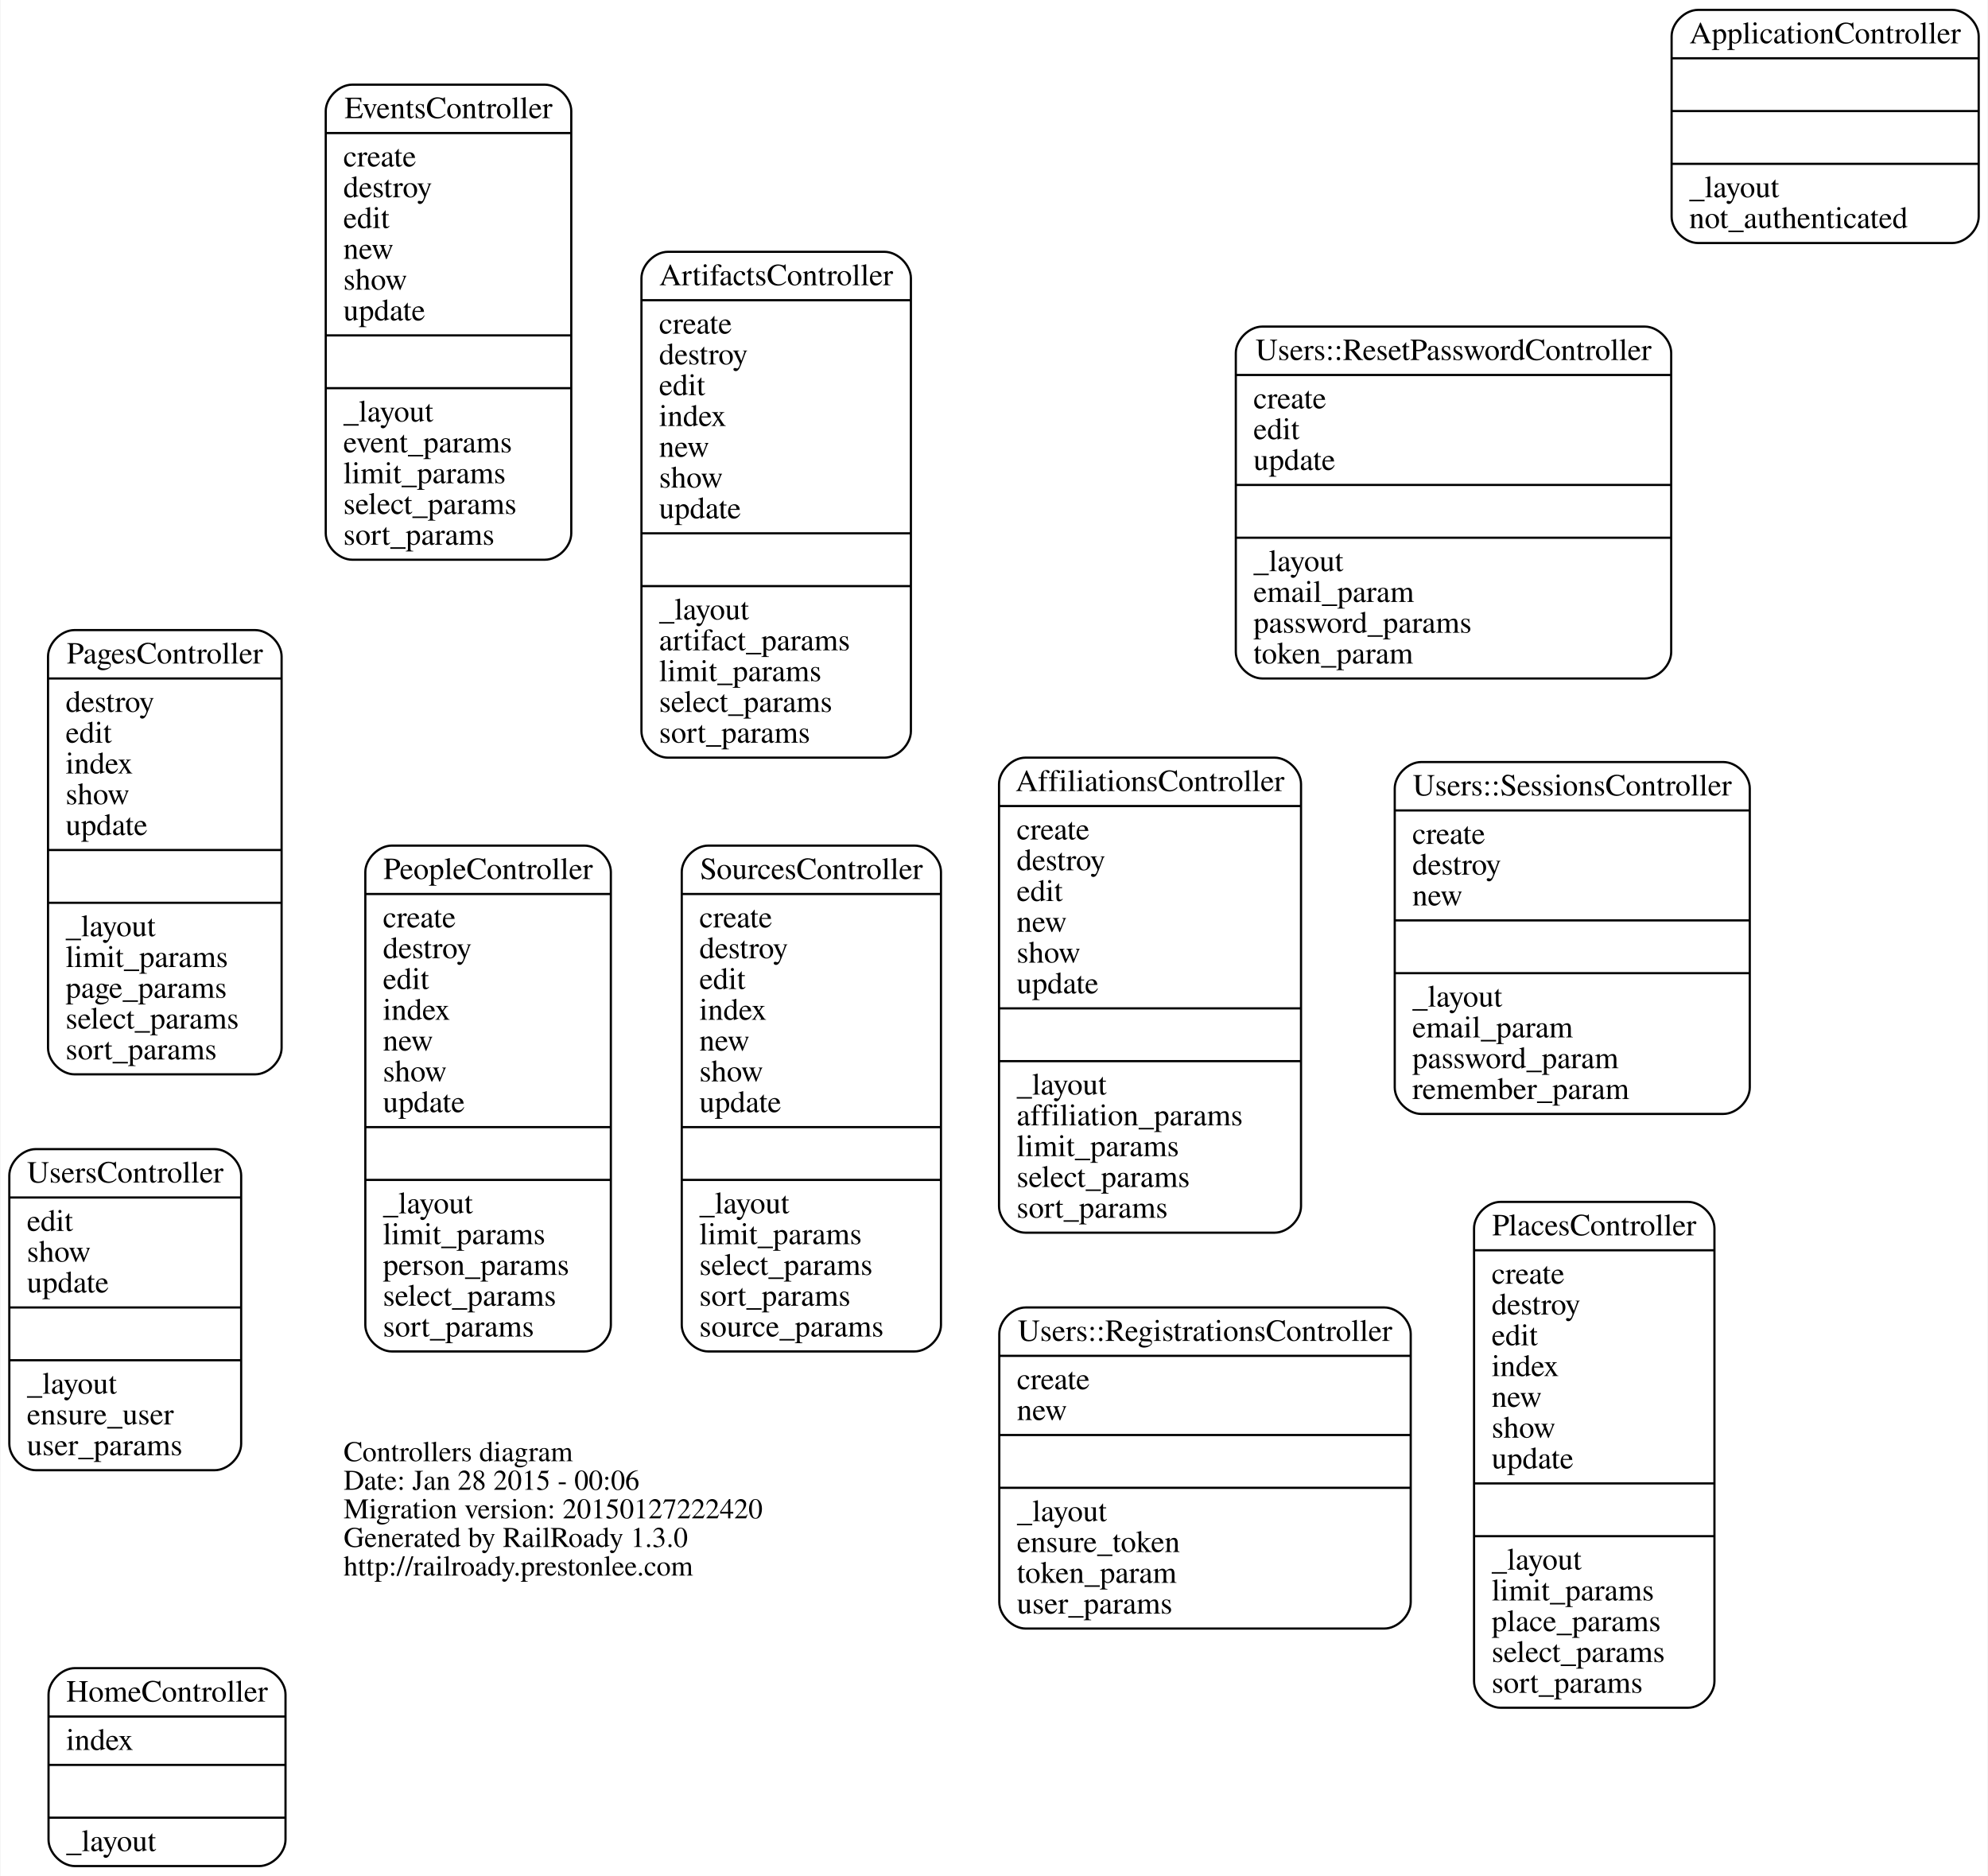
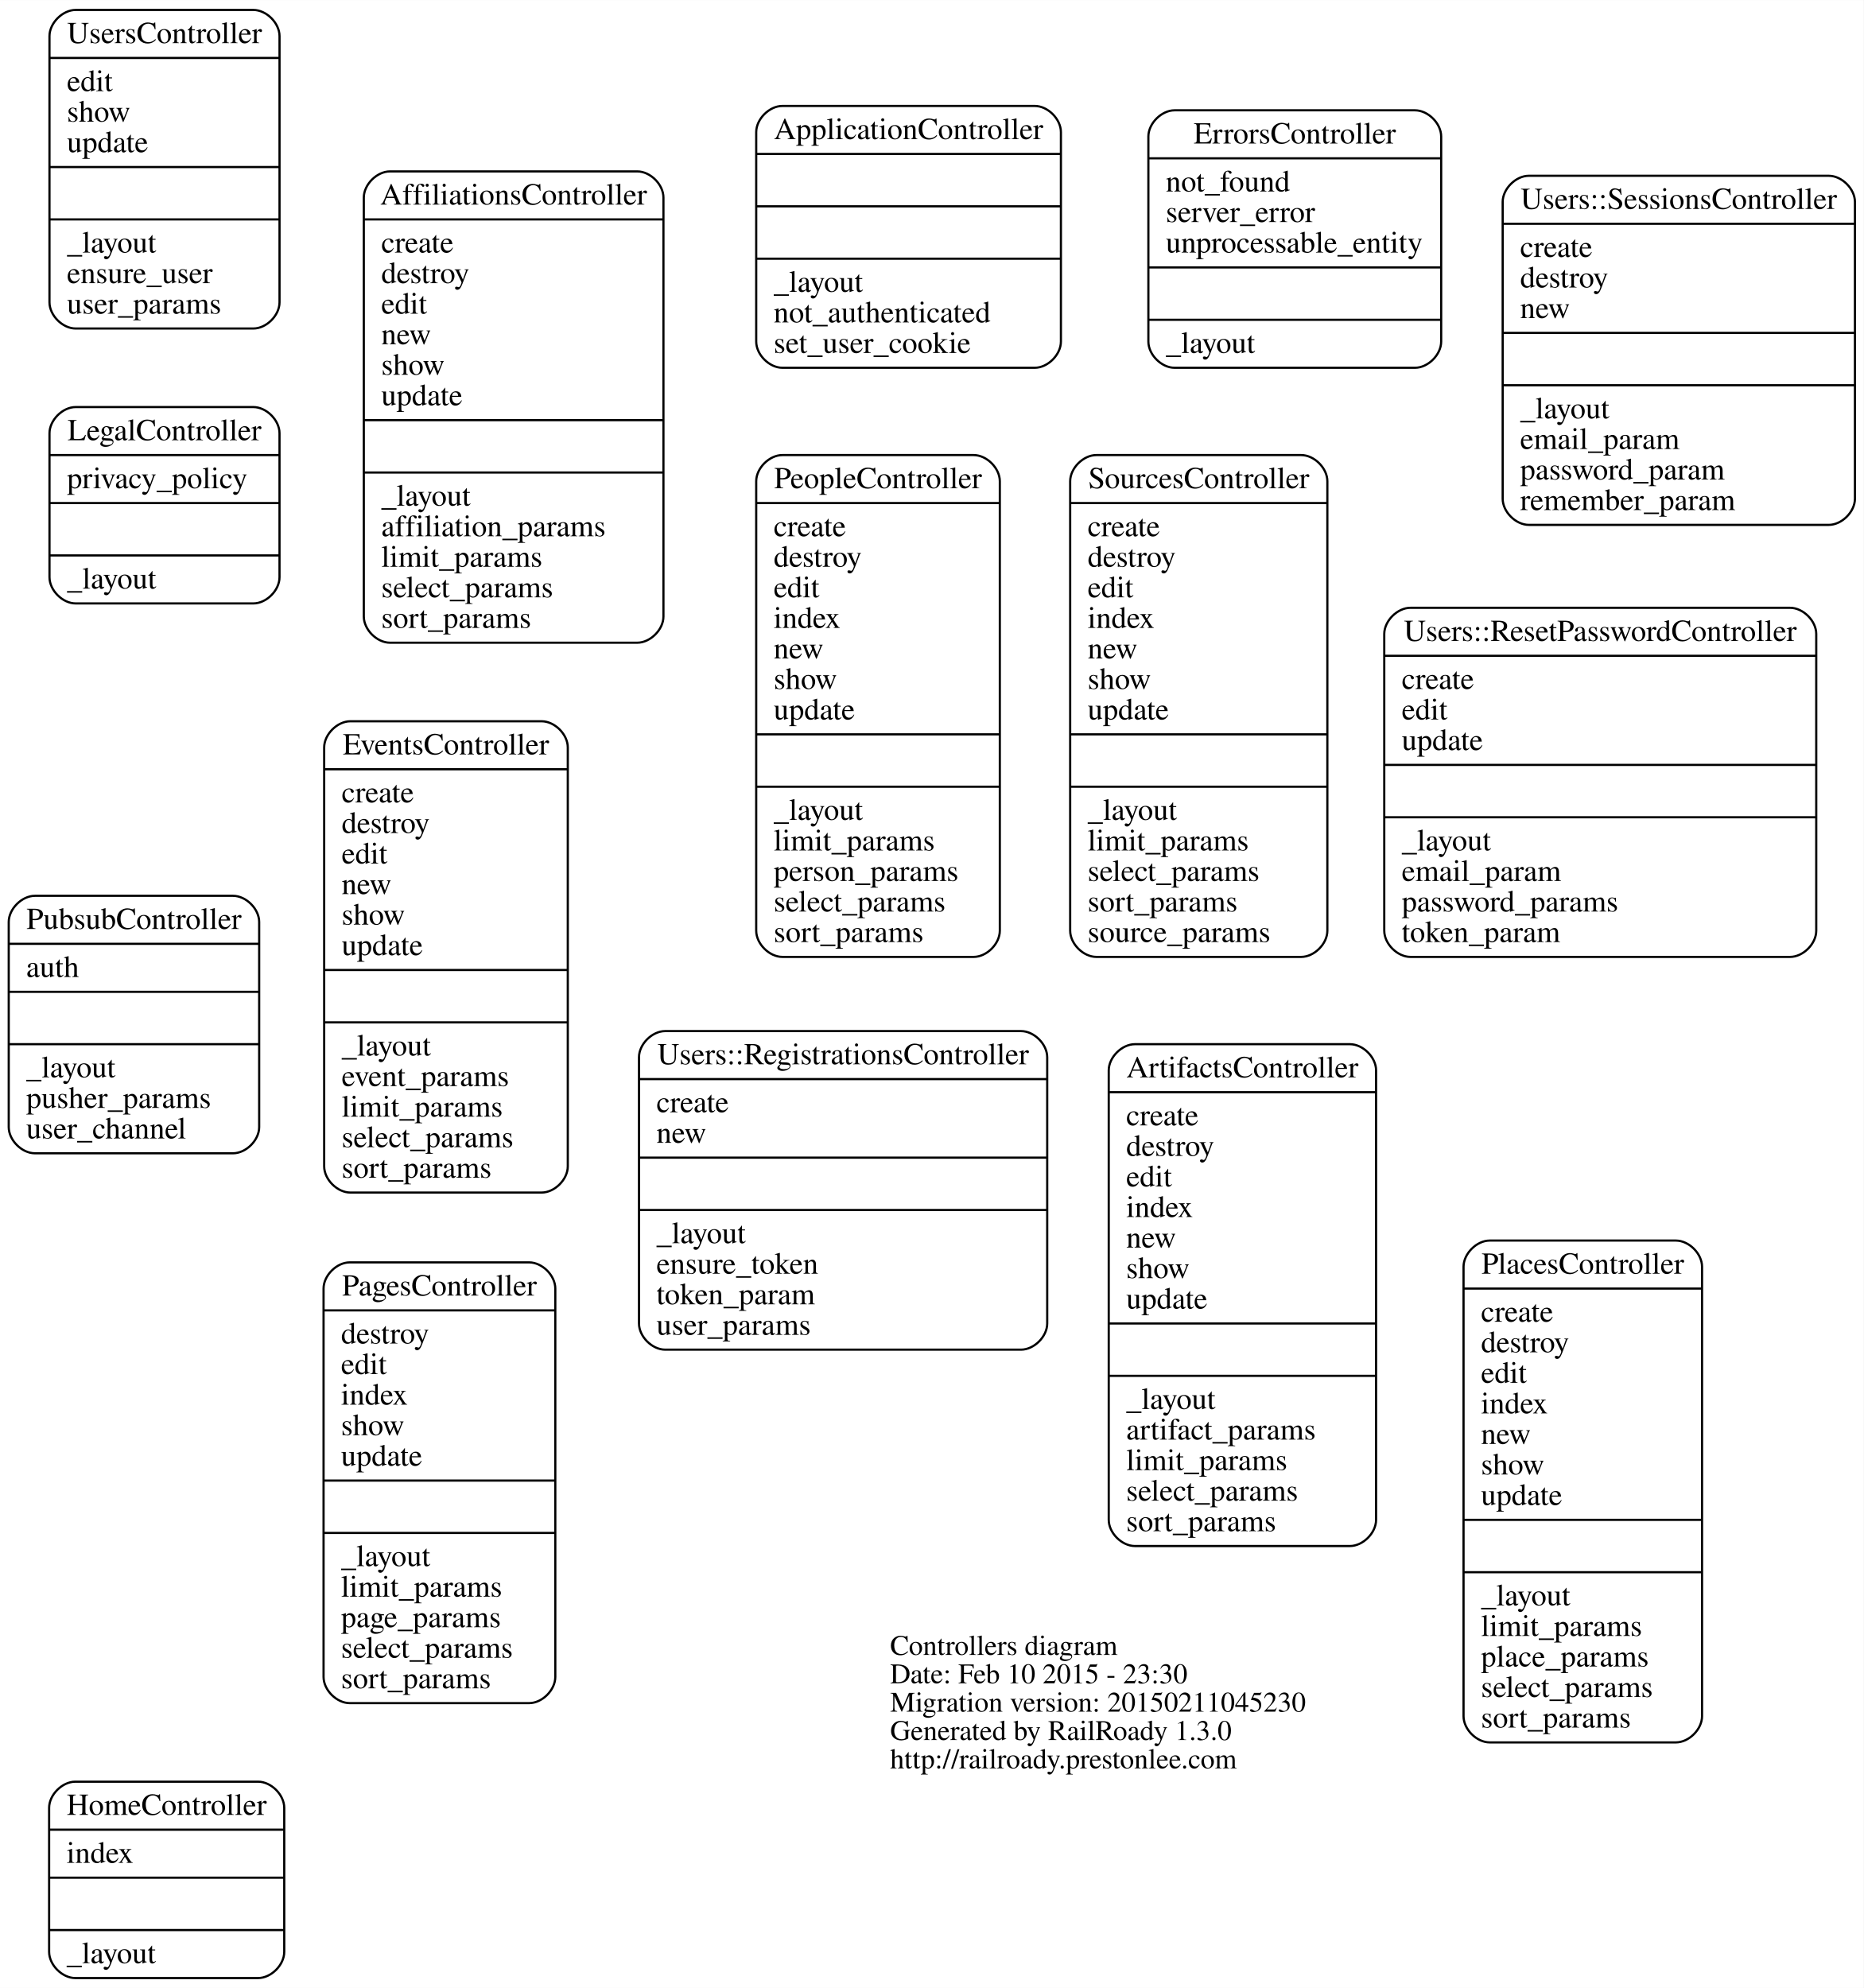
- <svg xmlns="http://www.w3.org/2000/svg" width="904pt" height="853pt" viewBox="0.00 0.00 903.53 853.00">
-   <g id="graph0" class="graph" transform="scale(1 1) rotate(0) translate(381.714 489.5)">
-     <polygon fill="white" stroke="none" points="-381.714,363.5 -381.714,-489.5 521.821,-489.5 521.821,363.5 -381.714,363.5" />
+ <svg xmlns="http://www.w3.org/2000/svg" width="854pt" height="911pt" viewBox="0.00 0.00 854.11 911.00">
+   <g id="graph0" class="graph" transform="scale(1 1) rotate(0) translate(400.39 529.5)">
+     <polygon fill="white" stroke="none" points="-400.39,381.5 -400.39,-529.5 453.721,-529.5 453.721,381.5 -400.39,381.5" />
    <g id="node1" class="node">
-       <text text-anchor="start" x="-225.688" y="174.9" font-family="Times,serif" font-size="13.00">Controllers diagram</text>
-       <text text-anchor="start" x="-225.688" y="187.9" font-family="Times,serif" font-size="13.00">Date: Jan 28 2015 - 00:06</text>
-       <text text-anchor="start" x="-225.688" y="200.9" font-family="Times,serif" font-size="13.00">Migration version: 20150127222420</text>
-       <text text-anchor="start" x="-225.688" y="213.9" font-family="Times,serif" font-size="13.00">Generated by RailRoady 1.3.0</text>
-       <text text-anchor="start" x="-225.688" y="226.9" font-family="Times,serif" font-size="13.00">http://railroady.prestonlee.com</text>
+       <text text-anchor="start" x="7.55" y="228.9" font-family="Times,serif" font-size="13.00">Controllers diagram</text>
+       <text text-anchor="start" x="7.55" y="241.9" font-family="Times,serif" font-size="13.00">Date: Feb 10 2015 - 23:30</text>
+       <text text-anchor="start" x="7.55" y="254.9" font-family="Times,serif" font-size="13.00">Migration version: 20150211045230</text>
+       <text text-anchor="start" x="7.55" y="267.9" font-family="Times,serif" font-size="13.00">Generated by RailRoady 1.3.0</text>
+       <text text-anchor="start" x="7.55" y="280.9" font-family="Times,serif" font-size="13.00">http://railroady.prestonlee.com</text>
    </g>
    <g id="node2" class="node">
-       <path fill="none" stroke="black" d="M84.338,71C84.338,71 197.662,71 197.662,71 203.662,71 209.662,65 209.662,59 209.662,59 209.662,-133 209.662,-133 209.662,-139 203.662,-145 197.662,-145 197.662,-145 84.338,-145 84.338,-145 78.338,-145 72.338,-139 72.338,-133 72.338,-133 72.338,59 72.338,59 72.338,65 78.338,71 84.338,71" />
-       <text text-anchor="middle" x="141" y="-129.8" font-family="Times,serif" font-size="14.00">AffiliationsController</text>
-       <polyline fill="none" stroke="black" points="72.338,-123 209.662,-123 " />
-       <text text-anchor="start" x="80.338" y="-107.8" font-family="Times,serif" font-size="14.00">create</text>
-       <text text-anchor="start" x="80.338" y="-93.8" font-family="Times,serif" font-size="14.00">destroy</text>
-       <text text-anchor="start" x="80.338" y="-79.8" font-family="Times,serif" font-size="14.00">edit</text>
-       <text text-anchor="start" x="80.338" y="-65.8" font-family="Times,serif" font-size="14.00">new</text>
-       <text text-anchor="start" x="80.338" y="-51.8" font-family="Times,serif" font-size="14.00">show</text>
-       <text text-anchor="start" x="80.338" y="-37.8" font-family="Times,serif" font-size="14.00">update</text>
-       <polyline fill="none" stroke="black" points="72.338,-31 209.662,-31 " />
-       <polyline fill="none" stroke="black" points="72.338,-7 209.662,-7 " />
-       <text text-anchor="start" x="80.338" y="8.2" font-family="Times,serif" font-size="14.00">_layout</text>
-       <text text-anchor="start" x="80.338" y="22.2" font-family="Times,serif" font-size="14.00">affiliation_params</text>
-       <text text-anchor="start" x="80.338" y="36.2" font-family="Times,serif" font-size="14.00">limit_params</text>
-       <text text-anchor="start" x="80.338" y="50.2" font-family="Times,serif" font-size="14.00">select_params</text>
-       <text text-anchor="start" x="80.338" y="64.2" font-family="Times,serif" font-size="14.00">sort_params</text>
+       <path fill="none" stroke="black" d="M-221.662,-235C-221.662,-235 -108.338,-235 -108.338,-235 -102.338,-235 -96.338,-241 -96.338,-247 -96.338,-247 -96.338,-439 -96.338,-439 -96.338,-445 -102.338,-451 -108.338,-451 -108.338,-451 -221.662,-451 -221.662,-451 -227.662,-451 -233.662,-445 -233.662,-439 -233.662,-439 -233.662,-247 -233.662,-247 -233.662,-241 -227.662,-235 -221.662,-235" />
+       <text text-anchor="middle" x="-165" y="-435.8" font-family="Times,serif" font-size="14.00">AffiliationsController</text>
+       <polyline fill="none" stroke="black" points="-233.662,-429 -96.338,-429 " />
+       <text text-anchor="start" x="-225.662" y="-413.8" font-family="Times,serif" font-size="14.00">create</text>
+       <text text-anchor="start" x="-225.662" y="-399.8" font-family="Times,serif" font-size="14.00">destroy</text>
+       <text text-anchor="start" x="-225.662" y="-385.8" font-family="Times,serif" font-size="14.00">edit</text>
+       <text text-anchor="start" x="-225.662" y="-371.8" font-family="Times,serif" font-size="14.00">new</text>
+       <text text-anchor="start" x="-225.662" y="-357.8" font-family="Times,serif" font-size="14.00">show</text>
+       <text text-anchor="start" x="-225.662" y="-343.8" font-family="Times,serif" font-size="14.00">update</text>
+       <polyline fill="none" stroke="black" points="-233.662,-337 -96.338,-337 " />
+       <polyline fill="none" stroke="black" points="-233.662,-313 -96.338,-313 " />
+       <text text-anchor="start" x="-225.662" y="-297.8" font-family="Times,serif" font-size="14.00">_layout</text>
+       <text text-anchor="start" x="-225.662" y="-283.8" font-family="Times,serif" font-size="14.00">affiliation_params</text>
+       <text text-anchor="start" x="-225.662" y="-269.8" font-family="Times,serif" font-size="14.00">limit_params</text>
+       <text text-anchor="start" x="-225.662" y="-255.8" font-family="Times,serif" font-size="14.00">select_params</text>
+       <text text-anchor="start" x="-225.662" y="-241.8" font-family="Times,serif" font-size="14.00">sort_params</text>
    </g>
    <g id="node3" class="node">
-       <path fill="none" stroke="black" d="M390.179,-379C390.179,-379 505.821,-379 505.821,-379 511.821,-379 517.821,-385 517.821,-391 517.821,-391 517.821,-473 517.821,-473 517.821,-479 511.821,-485 505.821,-485 505.821,-485 390.179,-485 390.179,-485 384.179,-485 378.179,-479 378.179,-473 378.179,-473 378.179,-391 378.179,-391 378.179,-385 384.179,-379 390.179,-379" />
-       <text text-anchor="middle" x="448" y="-469.8" font-family="Times,serif" font-size="14.00">ApplicationController</text>
-       <polyline fill="none" stroke="black" points="378.179,-463 517.821,-463 " />
-       <polyline fill="none" stroke="black" points="378.179,-439 517.821,-439 " />
-       <polyline fill="none" stroke="black" points="378.179,-415 517.821,-415 " />
-       <text text-anchor="start" x="386.179" y="-399.8" font-family="Times,serif" font-size="14.00">_layout</text>
-       <text text-anchor="start" x="386.179" y="-385.8" font-family="Times,serif" font-size="14.00">not_authenticated</text>
+       <path fill="none" stroke="black" d="M-41.821,-361C-41.821,-361 73.821,-361 73.821,-361 79.821,-361 85.821,-367 85.821,-373 85.821,-373 85.821,-469 85.821,-469 85.821,-475 79.821,-481 73.821,-481 73.821,-481 -41.821,-481 -41.821,-481 -47.821,-481 -53.821,-475 -53.821,-469 -53.821,-469 -53.821,-373 -53.821,-373 -53.821,-367 -47.821,-361 -41.821,-361" />
+       <text text-anchor="middle" x="16" y="-465.8" font-family="Times,serif" font-size="14.00">ApplicationController</text>
+       <polyline fill="none" stroke="black" points="-53.821,-459 85.821,-459 " />
+       <polyline fill="none" stroke="black" points="-53.821,-435 85.821,-435 " />
+       <polyline fill="none" stroke="black" points="-53.821,-411 85.821,-411 " />
+       <text text-anchor="start" x="-45.821" y="-395.8" font-family="Times,serif" font-size="14.00">_layout</text>
+       <text text-anchor="start" x="-45.821" y="-381.8" font-family="Times,serif" font-size="14.00">not_authenticated</text>
+       <text text-anchor="start" x="-45.821" y="-367.8" font-family="Times,serif" font-size="14.00">set_user_cookie</text>
    </g>
    <g id="node4" class="node">
-       <path fill="none" stroke="black" d="M-78.262,-145C-78.262,-145 20.262,-145 20.262,-145 26.262,-145 32.262,-151 32.262,-157 32.262,-157 32.262,-363 32.262,-363 32.262,-369 26.262,-375 20.262,-375 20.262,-375 -78.262,-375 -78.262,-375 -84.262,-375 -90.262,-369 -90.262,-363 -90.262,-363 -90.262,-157 -90.262,-157 -90.262,-151 -84.262,-145 -78.262,-145" />
-       <text text-anchor="middle" x="-29" y="-359.8" font-family="Times,serif" font-size="14.00">ArtifactsController</text>
-       <polyline fill="none" stroke="black" points="-90.262,-353 32.262,-353 " />
-       <text text-anchor="start" x="-82.262" y="-337.8" font-family="Times,serif" font-size="14.00">create</text>
-       <text text-anchor="start" x="-82.262" y="-323.8" font-family="Times,serif" font-size="14.00">destroy</text>
-       <text text-anchor="start" x="-82.262" y="-309.8" font-family="Times,serif" font-size="14.00">edit</text>
-       <text text-anchor="start" x="-82.262" y="-295.8" font-family="Times,serif" font-size="14.00">index</text>
-       <text text-anchor="start" x="-82.262" y="-281.8" font-family="Times,serif" font-size="14.00">new</text>
-       <text text-anchor="start" x="-82.262" y="-267.8" font-family="Times,serif" font-size="14.00">show</text>
-       <text text-anchor="start" x="-82.262" y="-253.8" font-family="Times,serif" font-size="14.00">update</text>
-       <polyline fill="none" stroke="black" points="-90.262,-247 32.262,-247 " />
-       <polyline fill="none" stroke="black" points="-90.262,-223 32.262,-223 " />
-       <text text-anchor="start" x="-82.262" y="-207.8" font-family="Times,serif" font-size="14.00">_layout</text>
-       <text text-anchor="start" x="-82.262" y="-193.8" font-family="Times,serif" font-size="14.00">artifact_params</text>
-       <text text-anchor="start" x="-82.262" y="-179.8" font-family="Times,serif" font-size="14.00">limit_params</text>
-       <text text-anchor="start" x="-82.262" y="-165.8" font-family="Times,serif" font-size="14.00">select_params</text>
-       <text text-anchor="start" x="-82.262" y="-151.8" font-family="Times,serif" font-size="14.00">sort_params</text>
+       <path fill="none" stroke="black" d="M119.738,179C119.738,179 218.262,179 218.262,179 224.262,179 230.262,173 230.262,167 230.262,167 230.262,-39 230.262,-39 230.262,-45 224.262,-51 218.262,-51 218.262,-51 119.738,-51 119.738,-51 113.738,-51 107.738,-45 107.738,-39 107.738,-39 107.738,167 107.738,167 107.738,173 113.738,179 119.738,179" />
+       <text text-anchor="middle" x="169" y="-35.8" font-family="Times,serif" font-size="14.00">ArtifactsController</text>
+       <polyline fill="none" stroke="black" points="107.738,-29 230.262,-29 " />
+       <text text-anchor="start" x="115.738" y="-13.8" font-family="Times,serif" font-size="14.00">create</text>
+       <text text-anchor="start" x="115.738" y="0.2" font-family="Times,serif" font-size="14.00">destroy</text>
+       <text text-anchor="start" x="115.738" y="14.2" font-family="Times,serif" font-size="14.00">edit</text>
+       <text text-anchor="start" x="115.738" y="28.2" font-family="Times,serif" font-size="14.00">index</text>
+       <text text-anchor="start" x="115.738" y="42.2" font-family="Times,serif" font-size="14.00">new</text>
+       <text text-anchor="start" x="115.738" y="56.2" font-family="Times,serif" font-size="14.00">show</text>
+       <text text-anchor="start" x="115.738" y="70.2" font-family="Times,serif" font-size="14.00">update</text>
+       <polyline fill="none" stroke="black" points="107.738,77 230.262,77 " />
+       <polyline fill="none" stroke="black" points="107.738,101 230.262,101 " />
+       <text text-anchor="start" x="115.738" y="116.2" font-family="Times,serif" font-size="14.00">_layout</text>
+       <text text-anchor="start" x="115.738" y="130.2" font-family="Times,serif" font-size="14.00">artifact_params</text>
+       <text text-anchor="start" x="115.738" y="144.2" font-family="Times,serif" font-size="14.00">limit_params</text>
+       <text text-anchor="start" x="115.738" y="158.2" font-family="Times,serif" font-size="14.00">select_params</text>
+       <text text-anchor="start" x="115.738" y="172.2" font-family="Times,serif" font-size="14.00">sort_params</text>
    </g>
    <g id="node5" class="node">
-       <path fill="none" stroke="black" d="M-221.824,-235C-221.824,-235 -134.176,-235 -134.176,-235 -128.176,-235 -122.176,-241 -122.176,-247 -122.176,-247 -122.176,-439 -122.176,-439 -122.176,-445 -128.176,-451 -134.176,-451 -134.176,-451 -221.824,-451 -221.824,-451 -227.824,-451 -233.824,-445 -233.824,-439 -233.824,-439 -233.824,-247 -233.824,-247 -233.824,-241 -227.824,-235 -221.824,-235" />
-       <text text-anchor="middle" x="-178" y="-435.8" font-family="Times,serif" font-size="14.00">EventsController</text>
-       <polyline fill="none" stroke="black" points="-233.824,-429 -122.176,-429 " />
-       <text text-anchor="start" x="-225.824" y="-413.8" font-family="Times,serif" font-size="14.00">create</text>
-       <text text-anchor="start" x="-225.824" y="-399.8" font-family="Times,serif" font-size="14.00">destroy</text>
-       <text text-anchor="start" x="-225.824" y="-385.8" font-family="Times,serif" font-size="14.00">edit</text>
-       <text text-anchor="start" x="-225.824" y="-371.8" font-family="Times,serif" font-size="14.00">new</text>
-       <text text-anchor="start" x="-225.824" y="-357.8" font-family="Times,serif" font-size="14.00">show</text>
-       <text text-anchor="start" x="-225.824" y="-343.8" font-family="Times,serif" font-size="14.00">update</text>
-       <polyline fill="none" stroke="black" points="-233.824,-337 -122.176,-337 " />
-       <polyline fill="none" stroke="black" points="-233.824,-313 -122.176,-313 " />
-       <text text-anchor="start" x="-225.824" y="-297.8" font-family="Times,serif" font-size="14.00">_layout</text>
-       <text text-anchor="start" x="-225.824" y="-283.8" font-family="Times,serif" font-size="14.00">event_params</text>
-       <text text-anchor="start" x="-225.824" y="-269.8" font-family="Times,serif" font-size="14.00">limit_params</text>
-       <text text-anchor="start" x="-225.824" y="-255.8" font-family="Times,serif" font-size="14.00">select_params</text>
-       <text text-anchor="start" x="-225.824" y="-241.8" font-family="Times,serif" font-size="14.00">sort_params</text>
+       <path fill="none" stroke="black" d="M137.907,-361C137.907,-361 248.093,-361 248.093,-361 254.093,-361 260.093,-367 260.093,-373 260.093,-373 260.093,-467 260.093,-467 260.093,-473 254.093,-479 248.093,-479 248.093,-479 137.907,-479 137.907,-479 131.907,-479 125.907,-473 125.907,-467 125.907,-467 125.907,-373 125.907,-373 125.907,-367 131.907,-361 137.907,-361" />
+       <text text-anchor="middle" x="193" y="-463.8" font-family="Times,serif" font-size="14.00">ErrorsController</text>
+       <polyline fill="none" stroke="black" points="125.907,-457 260.093,-457 " />
+       <text text-anchor="start" x="133.907" y="-441.8" font-family="Times,serif" font-size="14.00">not_found</text>
+       <text text-anchor="start" x="133.907" y="-427.8" font-family="Times,serif" font-size="14.00">server_error</text>
+       <text text-anchor="start" x="133.907" y="-413.8" font-family="Times,serif" font-size="14.00">unprocessable_entity</text>
+       <polyline fill="none" stroke="black" points="125.907,-407 260.093,-407 " />
+       <polyline fill="none" stroke="black" points="125.907,-383 260.093,-383 " />
+       <text text-anchor="start" x="133.907" y="-367.8" font-family="Times,serif" font-size="14.00">_layout</text>
    </g>
    <g id="node6" class="node">
-       <path fill="none" stroke="black" d="M-347.879,359C-347.879,359 -264.121,359 -264.121,359 -258.121,359 -252.121,353 -252.121,347 -252.121,347 -252.121,281 -252.121,281 -252.121,275 -258.121,269 -264.121,269 -264.121,269 -347.879,269 -347.879,269 -353.879,269 -359.879,275 -359.879,281 -359.879,281 -359.879,347 -359.879,347 -359.879,353 -353.879,359 -347.879,359" />
-       <text text-anchor="middle" x="-306" y="284.2" font-family="Times,serif" font-size="14.00">HomeController</text>
-       <polyline fill="none" stroke="black" points="-359.879,291 -252.121,291 " />
-       <text text-anchor="start" x="-351.879" y="306.2" font-family="Times,serif" font-size="14.00">index</text>
-       <polyline fill="none" stroke="black" points="-359.879,313 -252.121,313 " />
-       <polyline fill="none" stroke="black" points="-359.879,337 -252.121,337 " />
-       <text text-anchor="start" x="-351.879" y="352.2" font-family="Times,serif" font-size="14.00">_layout</text>
+       <path fill="none" stroke="black" d="M-239.824,17C-239.824,17 -152.176,17 -152.176,17 -146.176,17 -140.176,11 -140.176,5 -140.176,5 -140.176,-187 -140.176,-187 -140.176,-193 -146.176,-199 -152.176,-199 -152.176,-199 -239.824,-199 -239.824,-199 -245.824,-199 -251.824,-193 -251.824,-187 -251.824,-187 -251.824,5 -251.824,5 -251.824,11 -245.824,17 -239.824,17" />
+       <text text-anchor="middle" x="-196" y="-183.8" font-family="Times,serif" font-size="14.00">EventsController</text>
+       <polyline fill="none" stroke="black" points="-251.824,-177 -140.176,-177 " />
+       <text text-anchor="start" x="-243.824" y="-161.8" font-family="Times,serif" font-size="14.00">create</text>
+       <text text-anchor="start" x="-243.824" y="-147.8" font-family="Times,serif" font-size="14.00">destroy</text>
+       <text text-anchor="start" x="-243.824" y="-133.8" font-family="Times,serif" font-size="14.00">edit</text>
+       <text text-anchor="start" x="-243.824" y="-119.8" font-family="Times,serif" font-size="14.00">new</text>
+       <text text-anchor="start" x="-243.824" y="-105.8" font-family="Times,serif" font-size="14.00">show</text>
+       <text text-anchor="start" x="-243.824" y="-91.8" font-family="Times,serif" font-size="14.00">update</text>
+       <polyline fill="none" stroke="black" points="-251.824,-85 -140.176,-85 " />
+       <polyline fill="none" stroke="black" points="-251.824,-61 -140.176,-61 " />
+       <text text-anchor="start" x="-243.824" y="-45.8" font-family="Times,serif" font-size="14.00">_layout</text>
+       <text text-anchor="start" x="-243.824" y="-31.8" font-family="Times,serif" font-size="14.00">event_params</text>
+       <text text-anchor="start" x="-243.824" y="-17.8" font-family="Times,serif" font-size="14.00">limit_params</text>
+       <text text-anchor="start" x="-243.824" y="-3.8" font-family="Times,serif" font-size="14.00">select_params</text>
+       <text text-anchor="start" x="-243.824" y="10.2" font-family="Times,serif" font-size="14.00">sort_params</text>
    </g>
    <g id="node7" class="node">
-       <path fill="none" stroke="black" d="M-348.104,-1C-348.104,-1 -265.896,-1 -265.896,-1 -259.896,-1 -253.896,-7 -253.896,-13 -253.896,-13 -253.896,-191 -253.896,-191 -253.896,-197 -259.896,-203 -265.896,-203 -265.896,-203 -348.104,-203 -348.104,-203 -354.104,-203 -360.104,-197 -360.104,-191 -360.104,-191 -360.104,-13 -360.104,-13 -360.104,-7 -354.104,-1 -348.104,-1" />
-       <text text-anchor="middle" x="-307" y="-187.8" font-family="Times,serif" font-size="14.00">PagesController</text>
-       <polyline fill="none" stroke="black" points="-360.104,-181 -253.896,-181 " />
-       <text text-anchor="start" x="-352.104" y="-165.8" font-family="Times,serif" font-size="14.00">destroy</text>
-       <text text-anchor="start" x="-352.104" y="-151.8" font-family="Times,serif" font-size="14.00">edit</text>
-       <text text-anchor="start" x="-352.104" y="-137.8" font-family="Times,serif" font-size="14.00">index</text>
-       <text text-anchor="start" x="-352.104" y="-123.8" font-family="Times,serif" font-size="14.00">show</text>
-       <text text-anchor="start" x="-352.104" y="-109.8" font-family="Times,serif" font-size="14.00">update</text>
-       <polyline fill="none" stroke="black" points="-360.104,-103 -253.896,-103 " />
-       <polyline fill="none" stroke="black" points="-360.104,-79 -253.896,-79 " />
-       <text text-anchor="start" x="-352.104" y="-63.8" font-family="Times,serif" font-size="14.00">_layout</text>
-       <text text-anchor="start" x="-352.104" y="-49.8" font-family="Times,serif" font-size="14.00">limit_params</text>
-       <text text-anchor="start" x="-352.104" y="-35.8" font-family="Times,serif" font-size="14.00">page_params</text>
-       <text text-anchor="start" x="-352.104" y="-21.8" font-family="Times,serif" font-size="14.00">select_params</text>
-       <text text-anchor="start" x="-352.104" y="-7.8" font-family="Times,serif" font-size="14.00">sort_params</text>
+       <path fill="none" stroke="black" d="M-365.879,377C-365.879,377 -282.121,377 -282.121,377 -276.121,377 -270.121,371 -270.121,365 -270.121,365 -270.121,299 -270.121,299 -270.121,293 -276.121,287 -282.121,287 -282.121,287 -365.879,287 -365.879,287 -371.879,287 -377.879,293 -377.879,299 -377.879,299 -377.879,365 -377.879,365 -377.879,371 -371.879,377 -365.879,377" />
+       <text text-anchor="middle" x="-324" y="302.2" font-family="Times,serif" font-size="14.00">HomeController</text>
+       <polyline fill="none" stroke="black" points="-377.879,309 -270.121,309 " />
+       <text text-anchor="start" x="-369.879" y="324.2" font-family="Times,serif" font-size="14.00">index</text>
+       <polyline fill="none" stroke="black" points="-377.879,331 -270.121,331 " />
+       <polyline fill="none" stroke="black" points="-377.879,355 -270.121,355 " />
+       <text text-anchor="start" x="-369.879" y="370.2" font-family="Times,serif" font-size="14.00">_layout</text>
    </g>
    <g id="node8" class="node">
-       <path fill="none" stroke="black" d="M-203.824,125C-203.824,125 -116.176,125 -116.176,125 -110.176,125 -104.176,119 -104.176,113 -104.176,113 -104.176,-93 -104.176,-93 -104.176,-99 -110.176,-105 -116.176,-105 -116.176,-105 -203.824,-105 -203.824,-105 -209.824,-105 -215.824,-99 -215.824,-93 -215.824,-93 -215.824,113 -215.824,113 -215.824,119 -209.824,125 -203.824,125" />
-       <text text-anchor="middle" x="-160" y="-89.8" font-family="Times,serif" font-size="14.00">PeopleController</text>
-       <polyline fill="none" stroke="black" points="-215.824,-83 -104.176,-83 " />
-       <text text-anchor="start" x="-207.824" y="-67.8" font-family="Times,serif" font-size="14.00">create</text>
-       <text text-anchor="start" x="-207.824" y="-53.8" font-family="Times,serif" font-size="14.00">destroy</text>
-       <text text-anchor="start" x="-207.824" y="-39.8" font-family="Times,serif" font-size="14.00">edit</text>
-       <text text-anchor="start" x="-207.824" y="-25.8" font-family="Times,serif" font-size="14.00">index</text>
-       <text text-anchor="start" x="-207.824" y="-11.8" font-family="Times,serif" font-size="14.00">new</text>
-       <text text-anchor="start" x="-207.824" y="2.2" font-family="Times,serif" font-size="14.00">show</text>
-       <text text-anchor="start" x="-207.824" y="16.2" font-family="Times,serif" font-size="14.00">update</text>
-       <polyline fill="none" stroke="black" points="-215.824,23 -104.176,23 " />
-       <polyline fill="none" stroke="black" points="-215.824,47 -104.176,47 " />
-       <text text-anchor="start" x="-207.824" y="62.2" font-family="Times,serif" font-size="14.00">_layout</text>
-       <text text-anchor="start" x="-207.824" y="76.2" font-family="Times,serif" font-size="14.00">limit_params</text>
-       <text text-anchor="start" x="-207.824" y="90.2" font-family="Times,serif" font-size="14.00">person_params</text>
-       <text text-anchor="start" x="-207.824" y="104.2" font-family="Times,serif" font-size="14.00">select_params</text>
-       <text text-anchor="start" x="-207.824" y="118.2" font-family="Times,serif" font-size="14.00">sort_params</text>
+       <path fill="none" stroke="black" d="M-365.707,-253C-365.707,-253 -284.293,-253 -284.293,-253 -278.293,-253 -272.293,-259 -272.293,-265 -272.293,-265 -272.293,-331 -272.293,-331 -272.293,-337 -278.293,-343 -284.293,-343 -284.293,-343 -365.707,-343 -365.707,-343 -371.707,-343 -377.707,-337 -377.707,-331 -377.707,-331 -377.707,-265 -377.707,-265 -377.707,-259 -371.707,-253 -365.707,-253" />
+       <text text-anchor="middle" x="-325" y="-327.8" font-family="Times,serif" font-size="14.00">LegalController</text>
+       <polyline fill="none" stroke="black" points="-377.707,-321 -272.293,-321 " />
+       <text text-anchor="start" x="-369.707" y="-305.8" font-family="Times,serif" font-size="14.00">privacy_policy</text>
+       <polyline fill="none" stroke="black" points="-377.707,-299 -272.293,-299 " />
+       <polyline fill="none" stroke="black" points="-377.707,-275 -272.293,-275 " />
+       <text text-anchor="start" x="-369.707" y="-259.8" font-family="Times,serif" font-size="14.00">_layout</text>
    </g>
    <g id="node9" class="node">
-       <path fill="none" stroke="black" d="M300.345,287C300.345,287 385.655,287 385.655,287 391.655,287 397.655,281 397.655,275 397.655,275 397.655,69 397.655,69 397.655,63 391.655,57 385.655,57 385.655,57 300.345,57 300.345,57 294.345,57 288.345,63 288.345,69 288.345,69 288.345,275 288.345,275 288.345,281 294.345,287 300.345,287" />
-       <text text-anchor="middle" x="343" y="72.2" font-family="Times,serif" font-size="14.00">PlacesController</text>
-       <polyline fill="none" stroke="black" points="288.345,79 397.655,79 " />
-       <text text-anchor="start" x="296.345" y="94.2" font-family="Times,serif" font-size="14.00">create</text>
-       <text text-anchor="start" x="296.345" y="108.2" font-family="Times,serif" font-size="14.00">destroy</text>
-       <text text-anchor="start" x="296.345" y="122.2" font-family="Times,serif" font-size="14.00">edit</text>
-       <text text-anchor="start" x="296.345" y="136.2" font-family="Times,serif" font-size="14.00">index</text>
-       <text text-anchor="start" x="296.345" y="150.2" font-family="Times,serif" font-size="14.00">new</text>
-       <text text-anchor="start" x="296.345" y="164.2" font-family="Times,serif" font-size="14.00">show</text>
-       <text text-anchor="start" x="296.345" y="178.2" font-family="Times,serif" font-size="14.00">update</text>
-       <polyline fill="none" stroke="black" points="288.345,185 397.655,185 " />
-       <polyline fill="none" stroke="black" points="288.345,209 397.655,209 " />
-       <text text-anchor="start" x="296.345" y="224.2" font-family="Times,serif" font-size="14.00">_layout</text>
-       <text text-anchor="start" x="296.345" y="238.2" font-family="Times,serif" font-size="14.00">limit_params</text>
-       <text text-anchor="start" x="296.345" y="252.2" font-family="Times,serif" font-size="14.00">place_params</text>
-       <text text-anchor="start" x="296.345" y="266.2" font-family="Times,serif" font-size="14.00">select_params</text>
-       <text text-anchor="start" x="296.345" y="280.2" font-family="Times,serif" font-size="14.00">sort_params</text>
+       <path fill="none" stroke="black" d="M-240.104,251C-240.104,251 -157.896,251 -157.896,251 -151.896,251 -145.896,245 -145.896,239 -145.896,239 -145.896,61 -145.896,61 -145.896,55 -151.896,49 -157.896,49 -157.896,49 -240.104,49 -240.104,49 -246.104,49 -252.104,55 -252.104,61 -252.104,61 -252.104,239 -252.104,239 -252.104,245 -246.104,251 -240.104,251" />
+       <text text-anchor="middle" x="-199" y="64.2" font-family="Times,serif" font-size="14.00">PagesController</text>
+       <polyline fill="none" stroke="black" points="-252.104,71 -145.896,71 " />
+       <text text-anchor="start" x="-244.104" y="86.2" font-family="Times,serif" font-size="14.00">destroy</text>
+       <text text-anchor="start" x="-244.104" y="100.2" font-family="Times,serif" font-size="14.00">edit</text>
+       <text text-anchor="start" x="-244.104" y="114.2" font-family="Times,serif" font-size="14.00">index</text>
+       <text text-anchor="start" x="-244.104" y="128.2" font-family="Times,serif" font-size="14.00">show</text>
+       <text text-anchor="start" x="-244.104" y="142.2" font-family="Times,serif" font-size="14.00">update</text>
+       <polyline fill="none" stroke="black" points="-252.104,149 -145.896,149 " />
+       <polyline fill="none" stroke="black" points="-252.104,173 -145.896,173 " />
+       <text text-anchor="start" x="-244.104" y="188.2" font-family="Times,serif" font-size="14.00">_layout</text>
+       <text text-anchor="start" x="-244.104" y="202.2" font-family="Times,serif" font-size="14.00">limit_params</text>
+       <text text-anchor="start" x="-244.104" y="216.2" font-family="Times,serif" font-size="14.00">page_params</text>
+       <text text-anchor="start" x="-244.104" y="230.2" font-family="Times,serif" font-size="14.00">select_params</text>
+       <text text-anchor="start" x="-244.104" y="244.2" font-family="Times,serif" font-size="14.00">sort_params</text>
    </g>
    <g id="node10" class="node">
-       <path fill="none" stroke="black" d="M-59.935,125C-59.935,125 33.935,125 33.935,125 39.935,125 45.935,119 45.935,113 45.935,113 45.935,-93 45.935,-93 45.935,-99 39.935,-105 33.935,-105 33.935,-105 -59.935,-105 -59.935,-105 -65.935,-105 -71.935,-99 -71.935,-93 -71.935,-93 -71.935,113 -71.935,113 -71.935,119 -65.935,125 -59.935,125" />
-       <text text-anchor="middle" x="-13" y="-89.8" font-family="Times,serif" font-size="14.00">SourcesController</text>
-       <polyline fill="none" stroke="black" points="-71.935,-83 45.935,-83 " />
-       <text text-anchor="start" x="-63.935" y="-67.8" font-family="Times,serif" font-size="14.00">create</text>
-       <text text-anchor="start" x="-63.935" y="-53.8" font-family="Times,serif" font-size="14.00">destroy</text>
-       <text text-anchor="start" x="-63.935" y="-39.8" font-family="Times,serif" font-size="14.00">edit</text>
-       <text text-anchor="start" x="-63.935" y="-25.8" font-family="Times,serif" font-size="14.00">index</text>
-       <text text-anchor="start" x="-63.935" y="-11.8" font-family="Times,serif" font-size="14.00">new</text>
-       <text text-anchor="start" x="-63.935" y="2.2" font-family="Times,serif" font-size="14.00">show</text>
-       <text text-anchor="start" x="-63.935" y="16.2" font-family="Times,serif" font-size="14.00">update</text>
-       <polyline fill="none" stroke="black" points="-71.935,23 45.935,23 " />
-       <polyline fill="none" stroke="black" points="-71.935,47 45.935,47 " />
-       <text text-anchor="start" x="-63.935" y="62.2" font-family="Times,serif" font-size="14.00">_layout</text>
-       <text text-anchor="start" x="-63.935" y="76.2" font-family="Times,serif" font-size="14.00">limit_params</text>
-       <text text-anchor="start" x="-63.935" y="90.2" font-family="Times,serif" font-size="14.00">select_params</text>
-       <text text-anchor="start" x="-63.935" y="104.2" font-family="Times,serif" font-size="14.00">sort_params</text>
-       <text text-anchor="start" x="-63.935" y="118.2" font-family="Times,serif" font-size="14.00">source_params</text>
+       <path fill="none" stroke="black" d="M-41.824,-91C-41.824,-91 45.824,-91 45.824,-91 51.824,-91 57.824,-97 57.824,-103 57.824,-103 57.824,-309 57.824,-309 57.824,-315 51.824,-321 45.824,-321 45.824,-321 -41.824,-321 -41.824,-321 -47.824,-321 -53.824,-315 -53.824,-309 -53.824,-309 -53.824,-103 -53.824,-103 -53.824,-97 -47.824,-91 -41.824,-91" />
+       <text text-anchor="middle" x="2" y="-305.8" font-family="Times,serif" font-size="14.00">PeopleController</text>
+       <polyline fill="none" stroke="black" points="-53.824,-299 57.824,-299 " />
+       <text text-anchor="start" x="-45.824" y="-283.8" font-family="Times,serif" font-size="14.00">create</text>
+       <text text-anchor="start" x="-45.824" y="-269.8" font-family="Times,serif" font-size="14.00">destroy</text>
+       <text text-anchor="start" x="-45.824" y="-255.8" font-family="Times,serif" font-size="14.00">edit</text>
+       <text text-anchor="start" x="-45.824" y="-241.8" font-family="Times,serif" font-size="14.00">index</text>
+       <text text-anchor="start" x="-45.824" y="-227.8" font-family="Times,serif" font-size="14.00">new</text>
+       <text text-anchor="start" x="-45.824" y="-213.8" font-family="Times,serif" font-size="14.00">show</text>
+       <text text-anchor="start" x="-45.824" y="-199.8" font-family="Times,serif" font-size="14.00">update</text>
+       <polyline fill="none" stroke="black" points="-53.824,-193 57.824,-193 " />
+       <polyline fill="none" stroke="black" points="-53.824,-169 57.824,-169 " />
+       <text text-anchor="start" x="-45.824" y="-153.8" font-family="Times,serif" font-size="14.00">_layout</text>
+       <text text-anchor="start" x="-45.824" y="-139.8" font-family="Times,serif" font-size="14.00">limit_params</text>
+       <text text-anchor="start" x="-45.824" y="-125.8" font-family="Times,serif" font-size="14.00">person_params</text>
+       <text text-anchor="start" x="-45.824" y="-111.8" font-family="Times,serif" font-size="14.00">select_params</text>
+       <text text-anchor="start" x="-45.824" y="-97.8" font-family="Times,serif" font-size="14.00">sort_params</text>
    </g>
    <g id="node11" class="node">
-       <path fill="none" stroke="black" d="M84.455,251C84.455,251 247.545,251 247.545,251 253.545,251 259.545,245 259.545,239 259.545,239 259.545,117 259.545,117 259.545,111 253.545,105 247.545,105 247.545,105 84.455,105 84.455,105 78.455,105 72.455,111 72.455,117 72.455,117 72.455,239 72.455,239 72.455,245 78.455,251 84.455,251" />
-       <text text-anchor="middle" x="166" y="120.2" font-family="Times,serif" font-size="14.00">Users::RegistrationsController</text>
-       <polyline fill="none" stroke="black" points="72.455,127 259.545,127 " />
-       <text text-anchor="start" x="80.455" y="142.2" font-family="Times,serif" font-size="14.00">create</text>
-       <text text-anchor="start" x="80.455" y="156.2" font-family="Times,serif" font-size="14.00">new</text>
-       <polyline fill="none" stroke="black" points="72.455,163 259.545,163 " />
-       <polyline fill="none" stroke="black" points="72.455,187 259.545,187 " />
-       <text text-anchor="start" x="80.455" y="202.2" font-family="Times,serif" font-size="14.00">_layout</text>
-       <text text-anchor="start" x="80.455" y="216.2" font-family="Times,serif" font-size="14.00">ensure_token</text>
-       <text text-anchor="start" x="80.455" y="230.2" font-family="Times,serif" font-size="14.00">token_param</text>
-       <text text-anchor="start" x="80.455" y="244.2" font-family="Times,serif" font-size="14.00">user_params</text>
+       <path fill="none" stroke="black" d="M282.345,269C282.345,269 367.655,269 367.655,269 373.655,269 379.655,263 379.655,257 379.655,257 379.655,51 379.655,51 379.655,45 373.655,39 367.655,39 367.655,39 282.345,39 282.345,39 276.345,39 270.345,45 270.345,51 270.345,51 270.345,257 270.345,257 270.345,263 276.345,269 282.345,269" />
+       <text text-anchor="middle" x="325" y="54.2" font-family="Times,serif" font-size="14.00">PlacesController</text>
+       <polyline fill="none" stroke="black" points="270.345,61 379.655,61 " />
+       <text text-anchor="start" x="278.345" y="76.2" font-family="Times,serif" font-size="14.00">create</text>
+       <text text-anchor="start" x="278.345" y="90.2" font-family="Times,serif" font-size="14.00">destroy</text>
+       <text text-anchor="start" x="278.345" y="104.2" font-family="Times,serif" font-size="14.00">edit</text>
+       <text text-anchor="start" x="278.345" y="118.2" font-family="Times,serif" font-size="14.00">index</text>
+       <text text-anchor="start" x="278.345" y="132.2" font-family="Times,serif" font-size="14.00">new</text>
+       <text text-anchor="start" x="278.345" y="146.2" font-family="Times,serif" font-size="14.00">show</text>
+       <text text-anchor="start" x="278.345" y="160.2" font-family="Times,serif" font-size="14.00">update</text>
+       <polyline fill="none" stroke="black" points="270.345,167 379.655,167 " />
+       <polyline fill="none" stroke="black" points="270.345,191 379.655,191 " />
+       <text text-anchor="start" x="278.345" y="206.2" font-family="Times,serif" font-size="14.00">_layout</text>
+       <text text-anchor="start" x="278.345" y="220.2" font-family="Times,serif" font-size="14.00">limit_params</text>
+       <text text-anchor="start" x="278.345" y="234.2" font-family="Times,serif" font-size="14.00">place_params</text>
+       <text text-anchor="start" x="278.345" y="248.2" font-family="Times,serif" font-size="14.00">select_params</text>
+       <text text-anchor="start" x="278.345" y="262.2" font-family="Times,serif" font-size="14.00">sort_params</text>
    </g>
    <g id="node12" class="node">
-       <path fill="none" stroke="black" d="M192.01,-181C192.01,-181 365.99,-181 365.99,-181 371.99,-181 377.99,-187 377.99,-193 377.99,-193 377.99,-329 377.99,-329 377.99,-335 371.99,-341 365.99,-341 365.99,-341 192.01,-341 192.01,-341 186.01,-341 180.01,-335 180.01,-329 180.01,-329 180.01,-193 180.01,-193 180.01,-187 186.01,-181 192.01,-181" />
-       <text text-anchor="middle" x="279" y="-325.8" font-family="Times,serif" font-size="14.00">Users::ResetPasswordController</text>
-       <polyline fill="none" stroke="black" points="180.01,-319 377.99,-319 " />
-       <text text-anchor="start" x="188.01" y="-303.8" font-family="Times,serif" font-size="14.00">create</text>
-       <text text-anchor="start" x="188.01" y="-289.8" font-family="Times,serif" font-size="14.00">edit</text>
-       <text text-anchor="start" x="188.01" y="-275.8" font-family="Times,serif" font-size="14.00">update</text>
-       <polyline fill="none" stroke="black" points="180.01,-269 377.99,-269 " />
-       <polyline fill="none" stroke="black" points="180.01,-245 377.99,-245 " />
-       <text text-anchor="start" x="188.01" y="-229.8" font-family="Times,serif" font-size="14.00">_layout</text>
-       <text text-anchor="start" x="188.01" y="-215.8" font-family="Times,serif" font-size="14.00">email_param</text>
-       <text text-anchor="start" x="188.01" y="-201.8" font-family="Times,serif" font-size="14.00">password_params</text>
-       <text text-anchor="start" x="188.01" y="-187.8" font-family="Times,serif" font-size="14.00">token_param</text>
+       <path fill="none" stroke="black" d="M-384.39,-1C-384.39,-1 -293.61,-1 -293.61,-1 -287.61,-1 -281.61,-7 -281.61,-13 -281.61,-13 -281.61,-107 -281.61,-107 -281.61,-113 -287.61,-119 -293.61,-119 -293.61,-119 -384.39,-119 -384.39,-119 -390.39,-119 -396.39,-113 -396.39,-107 -396.39,-107 -396.39,-13 -396.39,-13 -396.39,-7 -390.39,-1 -384.39,-1" />
+       <text text-anchor="middle" x="-339" y="-103.8" font-family="Times,serif" font-size="14.00">PubsubController</text>
+       <polyline fill="none" stroke="black" points="-396.39,-97 -281.61,-97 " />
+       <text text-anchor="start" x="-388.39" y="-81.8" font-family="Times,serif" font-size="14.00">auth</text>
+       <polyline fill="none" stroke="black" points="-396.39,-75 -281.61,-75 " />
+       <polyline fill="none" stroke="black" points="-396.39,-51 -281.61,-51 " />
+       <text text-anchor="start" x="-388.39" y="-35.8" font-family="Times,serif" font-size="14.00">_layout</text>
+       <text text-anchor="start" x="-388.39" y="-21.8" font-family="Times,serif" font-size="14.00">pusher_params</text>
+       <text text-anchor="start" x="-388.39" y="-7.8" font-family="Times,serif" font-size="14.00">user_channel</text>
    </g>
    <g id="node13" class="node">
-       <path fill="none" stroke="black" d="M264.279,17C264.279,17 401.721,17 401.721,17 407.721,17 413.721,11 413.721,5 413.721,5 413.721,-131 413.721,-131 413.721,-137 407.721,-143 401.721,-143 401.721,-143 264.279,-143 264.279,-143 258.279,-143 252.279,-137 252.279,-131 252.279,-131 252.279,5 252.279,5 252.279,11 258.279,17 264.279,17" />
-       <text text-anchor="middle" x="333" y="-127.8" font-family="Times,serif" font-size="14.00">Users::SessionsController</text>
-       <polyline fill="none" stroke="black" points="252.279,-121 413.721,-121 " />
-       <text text-anchor="start" x="260.279" y="-105.8" font-family="Times,serif" font-size="14.00">create</text>
-       <text text-anchor="start" x="260.279" y="-91.8" font-family="Times,serif" font-size="14.00">destroy</text>
-       <text text-anchor="start" x="260.279" y="-77.8" font-family="Times,serif" font-size="14.00">new</text>
-       <polyline fill="none" stroke="black" points="252.279,-71 413.721,-71 " />
-       <polyline fill="none" stroke="black" points="252.279,-47 413.721,-47 " />
-       <text text-anchor="start" x="260.279" y="-31.8" font-family="Times,serif" font-size="14.00">_layout</text>
-       <text text-anchor="start" x="260.279" y="-17.8" font-family="Times,serif" font-size="14.00">email_param</text>
-       <text text-anchor="start" x="260.279" y="-3.8" font-family="Times,serif" font-size="14.00">password_param</text>
-       <text text-anchor="start" x="260.279" y="10.2" font-family="Times,serif" font-size="14.00">remember_param</text>
+       <path fill="none" stroke="black" d="M102.065,-91C102.065,-91 195.935,-91 195.935,-91 201.935,-91 207.935,-97 207.935,-103 207.935,-103 207.935,-309 207.935,-309 207.935,-315 201.935,-321 195.935,-321 195.935,-321 102.065,-321 102.065,-321 96.065,-321 90.065,-315 90.065,-309 90.065,-309 90.065,-103 90.065,-103 90.065,-97 96.065,-91 102.065,-91" />
+       <text text-anchor="middle" x="149" y="-305.8" font-family="Times,serif" font-size="14.00">SourcesController</text>
+       <polyline fill="none" stroke="black" points="90.065,-299 207.935,-299 " />
+       <text text-anchor="start" x="98.065" y="-283.8" font-family="Times,serif" font-size="14.00">create</text>
+       <text text-anchor="start" x="98.065" y="-269.8" font-family="Times,serif" font-size="14.00">destroy</text>
+       <text text-anchor="start" x="98.065" y="-255.8" font-family="Times,serif" font-size="14.00">edit</text>
+       <text text-anchor="start" x="98.065" y="-241.8" font-family="Times,serif" font-size="14.00">index</text>
+       <text text-anchor="start" x="98.065" y="-227.8" font-family="Times,serif" font-size="14.00">new</text>
+       <text text-anchor="start" x="98.065" y="-213.8" font-family="Times,serif" font-size="14.00">show</text>
+       <text text-anchor="start" x="98.065" y="-199.8" font-family="Times,serif" font-size="14.00">update</text>
+       <polyline fill="none" stroke="black" points="90.065,-193 207.935,-193 " />
+       <polyline fill="none" stroke="black" points="90.065,-169 207.935,-169 " />
+       <text text-anchor="start" x="98.065" y="-153.8" font-family="Times,serif" font-size="14.00">_layout</text>
+       <text text-anchor="start" x="98.065" y="-139.8" font-family="Times,serif" font-size="14.00">limit_params</text>
+       <text text-anchor="start" x="98.065" y="-125.8" font-family="Times,serif" font-size="14.00">select_params</text>
+       <text text-anchor="start" x="98.065" y="-111.8" font-family="Times,serif" font-size="14.00">sort_params</text>
+       <text text-anchor="start" x="98.065" y="-97.8" font-family="Times,serif" font-size="14.00">source_params</text>
    </g>
    <g id="node14" class="node">
-       <path fill="none" stroke="black" d="M-365.714,179C-365.714,179 -284.286,179 -284.286,179 -278.286,179 -272.286,173 -272.286,167 -272.286,167 -272.286,45 -272.286,45 -272.286,39 -278.286,33 -284.286,33 -284.286,33 -365.714,33 -365.714,33 -371.714,33 -377.714,39 -377.714,45 -377.714,45 -377.714,167 -377.714,167 -377.714,173 -371.714,179 -365.714,179" />
-       <text text-anchor="middle" x="-325" y="48.2" font-family="Times,serif" font-size="14.00">UsersController</text>
-       <polyline fill="none" stroke="black" points="-377.714,55 -272.286,55 " />
-       <text text-anchor="start" x="-369.714" y="70.2" font-family="Times,serif" font-size="14.00">edit</text>
-       <text text-anchor="start" x="-369.714" y="84.2" font-family="Times,serif" font-size="14.00">show</text>
-       <text text-anchor="start" x="-369.714" y="98.2" font-family="Times,serif" font-size="14.00">update</text>
-       <polyline fill="none" stroke="black" points="-377.714,105 -272.286,105 " />
-       <polyline fill="none" stroke="black" points="-377.714,129 -272.286,129 " />
-       <text text-anchor="start" x="-369.714" y="144.2" font-family="Times,serif" font-size="14.00">_layout</text>
-       <text text-anchor="start" x="-369.714" y="158.2" font-family="Times,serif" font-size="14.00">ensure_user</text>
-       <text text-anchor="start" x="-369.714" y="172.2" font-family="Times,serif" font-size="14.00">user_params</text>
+       <path fill="none" stroke="black" d="M-95.545,89C-95.545,89 67.545,89 67.545,89 73.545,89 79.545,83 79.545,77 79.545,77 79.545,-45 79.545,-45 79.545,-51 73.545,-57 67.545,-57 67.545,-57 -95.545,-57 -95.545,-57 -101.545,-57 -107.545,-51 -107.545,-45 -107.545,-45 -107.545,77 -107.545,77 -107.545,83 -101.545,89 -95.545,89" />
+       <text text-anchor="middle" x="-14" y="-41.8" font-family="Times,serif" font-size="14.00">Users::RegistrationsController</text>
+       <polyline fill="none" stroke="black" points="-107.545,-35 79.545,-35 " />
+       <text text-anchor="start" x="-99.545" y="-19.8" font-family="Times,serif" font-size="14.00">create</text>
+       <text text-anchor="start" x="-99.545" y="-5.8" font-family="Times,serif" font-size="14.00">new</text>
+       <polyline fill="none" stroke="black" points="-107.545,1 79.545,1 " />
+       <polyline fill="none" stroke="black" points="-107.545,25 79.545,25 " />
+       <text text-anchor="start" x="-99.545" y="40.2" font-family="Times,serif" font-size="14.00">_layout</text>
+       <text text-anchor="start" x="-99.545" y="54.2" font-family="Times,serif" font-size="14.00">ensure_token</text>
+       <text text-anchor="start" x="-99.545" y="68.2" font-family="Times,serif" font-size="14.00">token_param</text>
+       <text text-anchor="start" x="-99.545" y="82.2" font-family="Times,serif" font-size="14.00">user_params</text>
+     </g>
+     <g id="node15" class="node">
+       <path fill="none" stroke="black" d="M246.01,-91C246.01,-91 419.99,-91 419.99,-91 425.99,-91 431.99,-97 431.99,-103 431.99,-103 431.99,-239 431.99,-239 431.99,-245 425.99,-251 419.99,-251 419.99,-251 246.01,-251 246.01,-251 240.01,-251 234.01,-245 234.01,-239 234.01,-239 234.01,-103 234.01,-103 234.01,-97 240.01,-91 246.01,-91" />
+       <text text-anchor="middle" x="333" y="-235.8" font-family="Times,serif" font-size="14.00">Users::ResetPasswordController</text>
+       <polyline fill="none" stroke="black" points="234.01,-229 431.99,-229 " />
+       <text text-anchor="start" x="242.01" y="-213.8" font-family="Times,serif" font-size="14.00">create</text>
+       <text text-anchor="start" x="242.01" y="-199.8" font-family="Times,serif" font-size="14.00">edit</text>
+       <text text-anchor="start" x="242.01" y="-185.8" font-family="Times,serif" font-size="14.00">update</text>
+       <polyline fill="none" stroke="black" points="234.01,-179 431.99,-179 " />
+       <polyline fill="none" stroke="black" points="234.01,-155 431.99,-155 " />
+       <text text-anchor="start" x="242.01" y="-139.8" font-family="Times,serif" font-size="14.00">_layout</text>
+       <text text-anchor="start" x="242.01" y="-125.8" font-family="Times,serif" font-size="14.00">email_param</text>
+       <text text-anchor="start" x="242.01" y="-111.8" font-family="Times,serif" font-size="14.00">password_params</text>
+       <text text-anchor="start" x="242.01" y="-97.8" font-family="Times,serif" font-size="14.00">token_param</text>
+     </g>
+     <g id="node16" class="node">
+       <path fill="none" stroke="black" d="M300.279,-289C300.279,-289 437.721,-289 437.721,-289 443.721,-289 449.721,-295 449.721,-301 449.721,-301 449.721,-437 449.721,-437 449.721,-443 443.721,-449 437.721,-449 437.721,-449 300.279,-449 300.279,-449 294.279,-449 288.279,-443 288.279,-437 288.279,-437 288.279,-301 288.279,-301 288.279,-295 294.279,-289 300.279,-289" />
+       <text text-anchor="middle" x="369" y="-433.8" font-family="Times,serif" font-size="14.00">Users::SessionsController</text>
+       <polyline fill="none" stroke="black" points="288.279,-427 449.721,-427 " />
+       <text text-anchor="start" x="296.279" y="-411.8" font-family="Times,serif" font-size="14.00">create</text>
+       <text text-anchor="start" x="296.279" y="-397.8" font-family="Times,serif" font-size="14.00">destroy</text>
+       <text text-anchor="start" x="296.279" y="-383.8" font-family="Times,serif" font-size="14.00">new</text>
+       <polyline fill="none" stroke="black" points="288.279,-377 449.721,-377 " />
+       <polyline fill="none" stroke="black" points="288.279,-353 449.721,-353 " />
+       <text text-anchor="start" x="296.279" y="-337.8" font-family="Times,serif" font-size="14.00">_layout</text>
+       <text text-anchor="start" x="296.279" y="-323.8" font-family="Times,serif" font-size="14.00">email_param</text>
+       <text text-anchor="start" x="296.279" y="-309.8" font-family="Times,serif" font-size="14.00">password_param</text>
+       <text text-anchor="start" x="296.279" y="-295.8" font-family="Times,serif" font-size="14.00">remember_param</text>
+     </g>
+     <g id="node17" class="node">
+       <path fill="none" stroke="black" d="M-365.714,-379C-365.714,-379 -284.286,-379 -284.286,-379 -278.286,-379 -272.286,-385 -272.286,-391 -272.286,-391 -272.286,-513 -272.286,-513 -272.286,-519 -278.286,-525 -284.286,-525 -284.286,-525 -365.714,-525 -365.714,-525 -371.714,-525 -377.714,-519 -377.714,-513 -377.714,-513 -377.714,-391 -377.714,-391 -377.714,-385 -371.714,-379 -365.714,-379" />
+       <text text-anchor="middle" x="-325" y="-509.8" font-family="Times,serif" font-size="14.00">UsersController</text>
+       <polyline fill="none" stroke="black" points="-377.714,-503 -272.286,-503 " />
+       <text text-anchor="start" x="-369.714" y="-487.8" font-family="Times,serif" font-size="14.00">edit</text>
+       <text text-anchor="start" x="-369.714" y="-473.8" font-family="Times,serif" font-size="14.00">show</text>
+       <text text-anchor="start" x="-369.714" y="-459.8" font-family="Times,serif" font-size="14.00">update</text>
+       <polyline fill="none" stroke="black" points="-377.714,-453 -272.286,-453 " />
+       <polyline fill="none" stroke="black" points="-377.714,-429 -272.286,-429 " />
+       <text text-anchor="start" x="-369.714" y="-413.8" font-family="Times,serif" font-size="14.00">_layout</text>
+       <text text-anchor="start" x="-369.714" y="-399.8" font-family="Times,serif" font-size="14.00">ensure_user</text>
+       <text text-anchor="start" x="-369.714" y="-385.8" font-family="Times,serif" font-size="14.00">user_params</text>
    </g>
  </g>
</svg>
